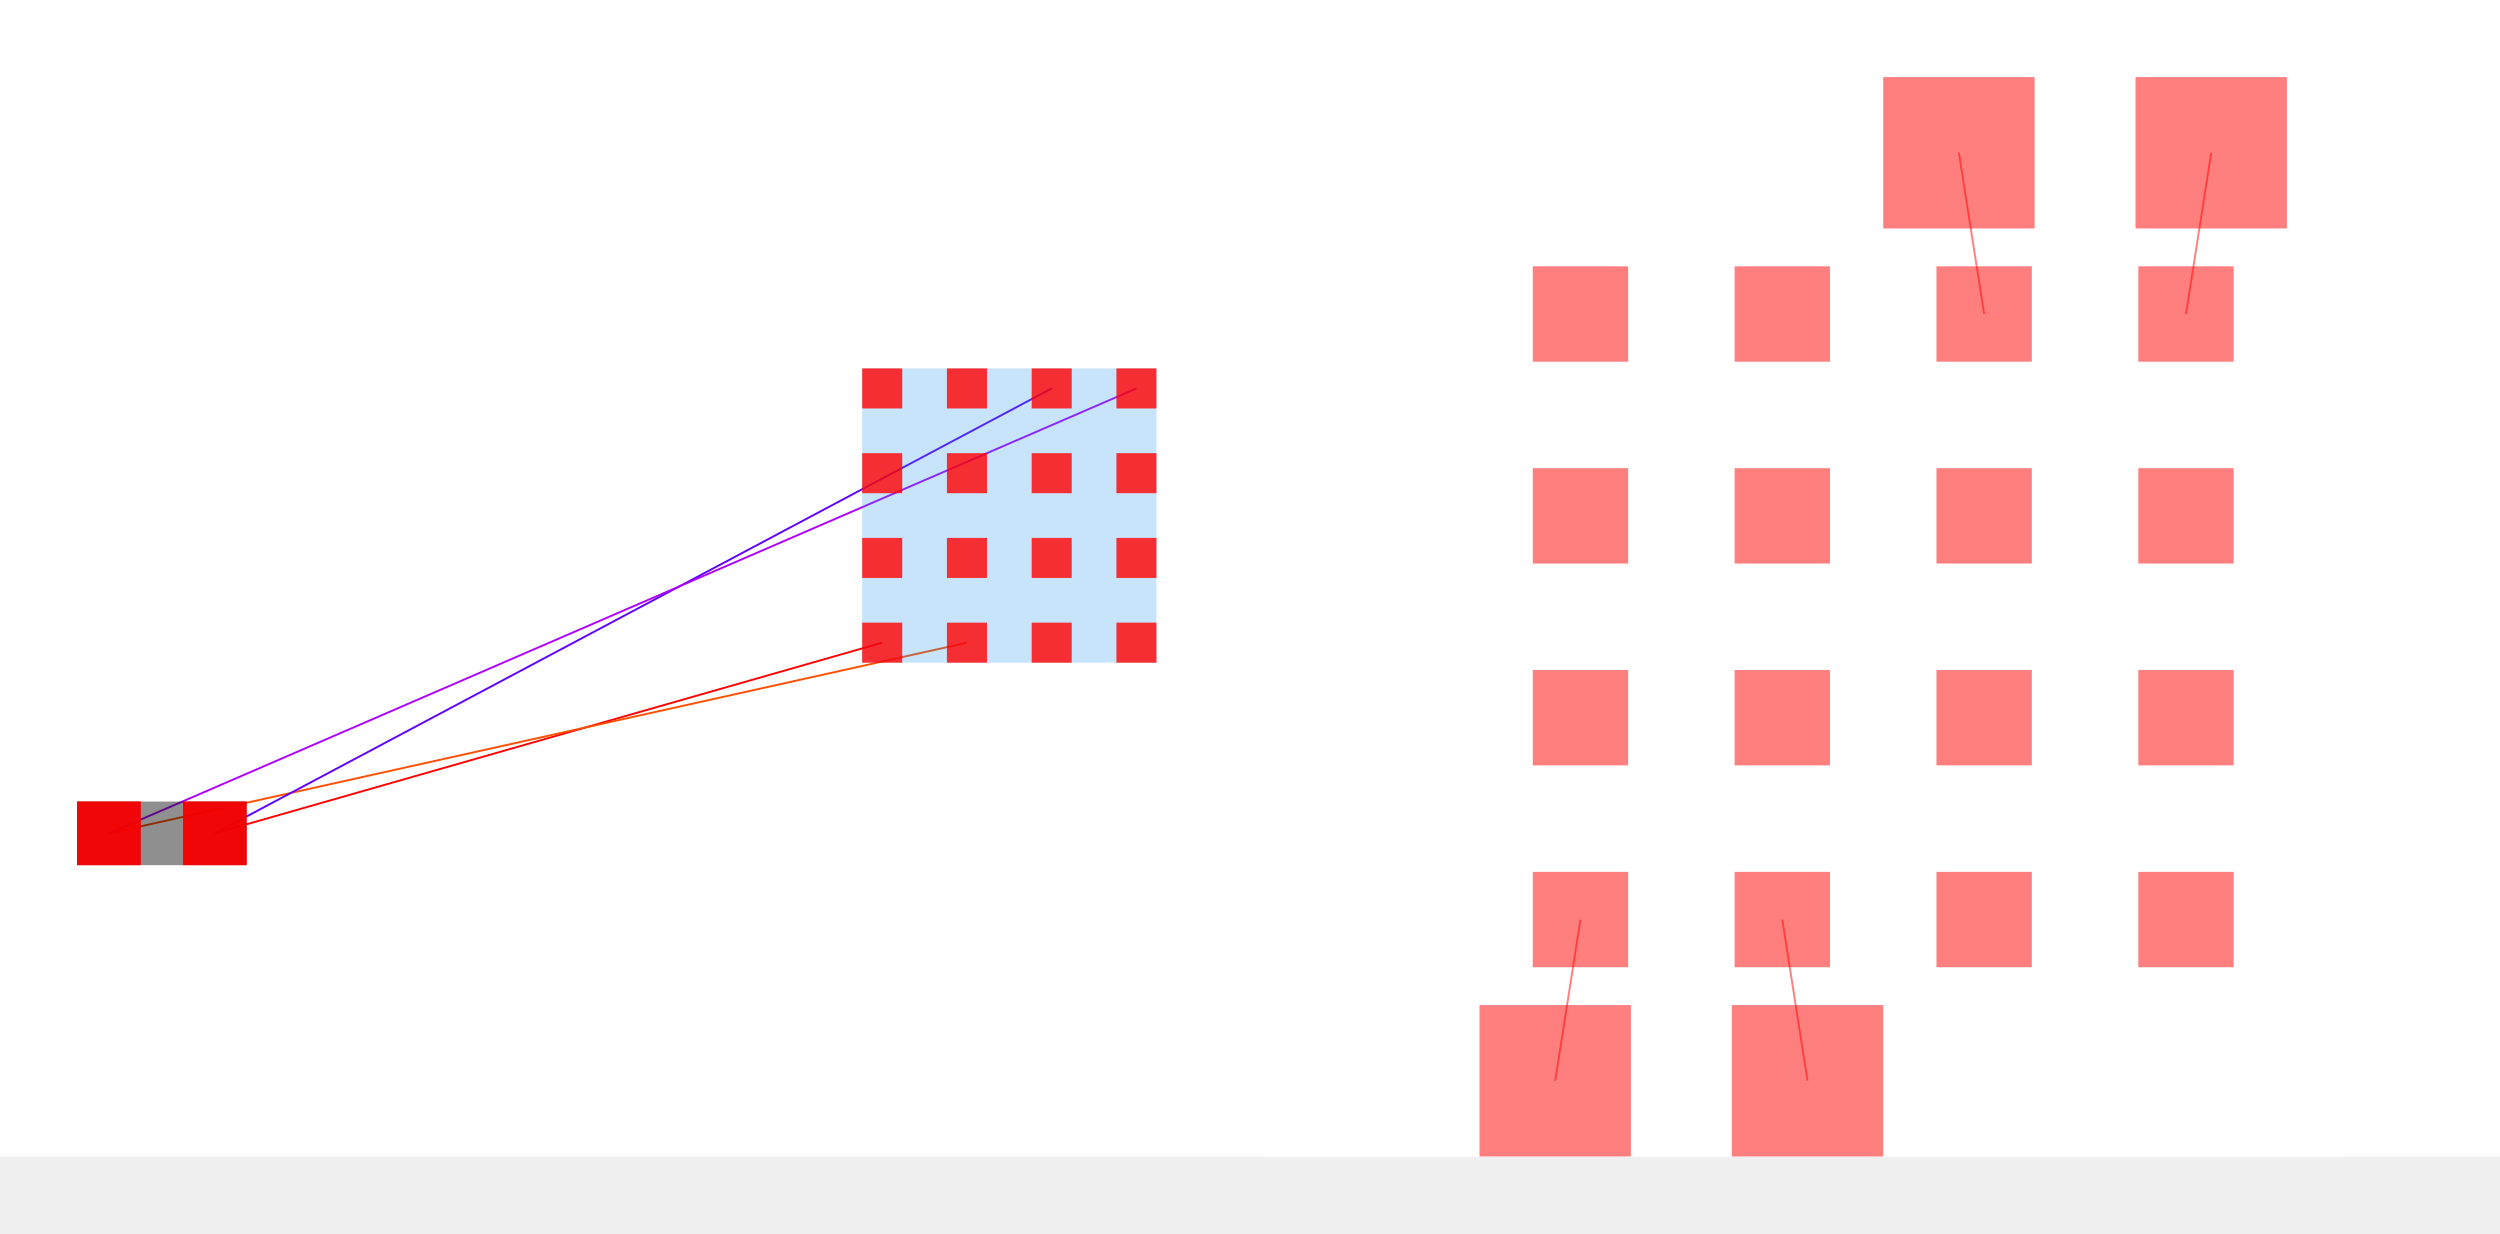
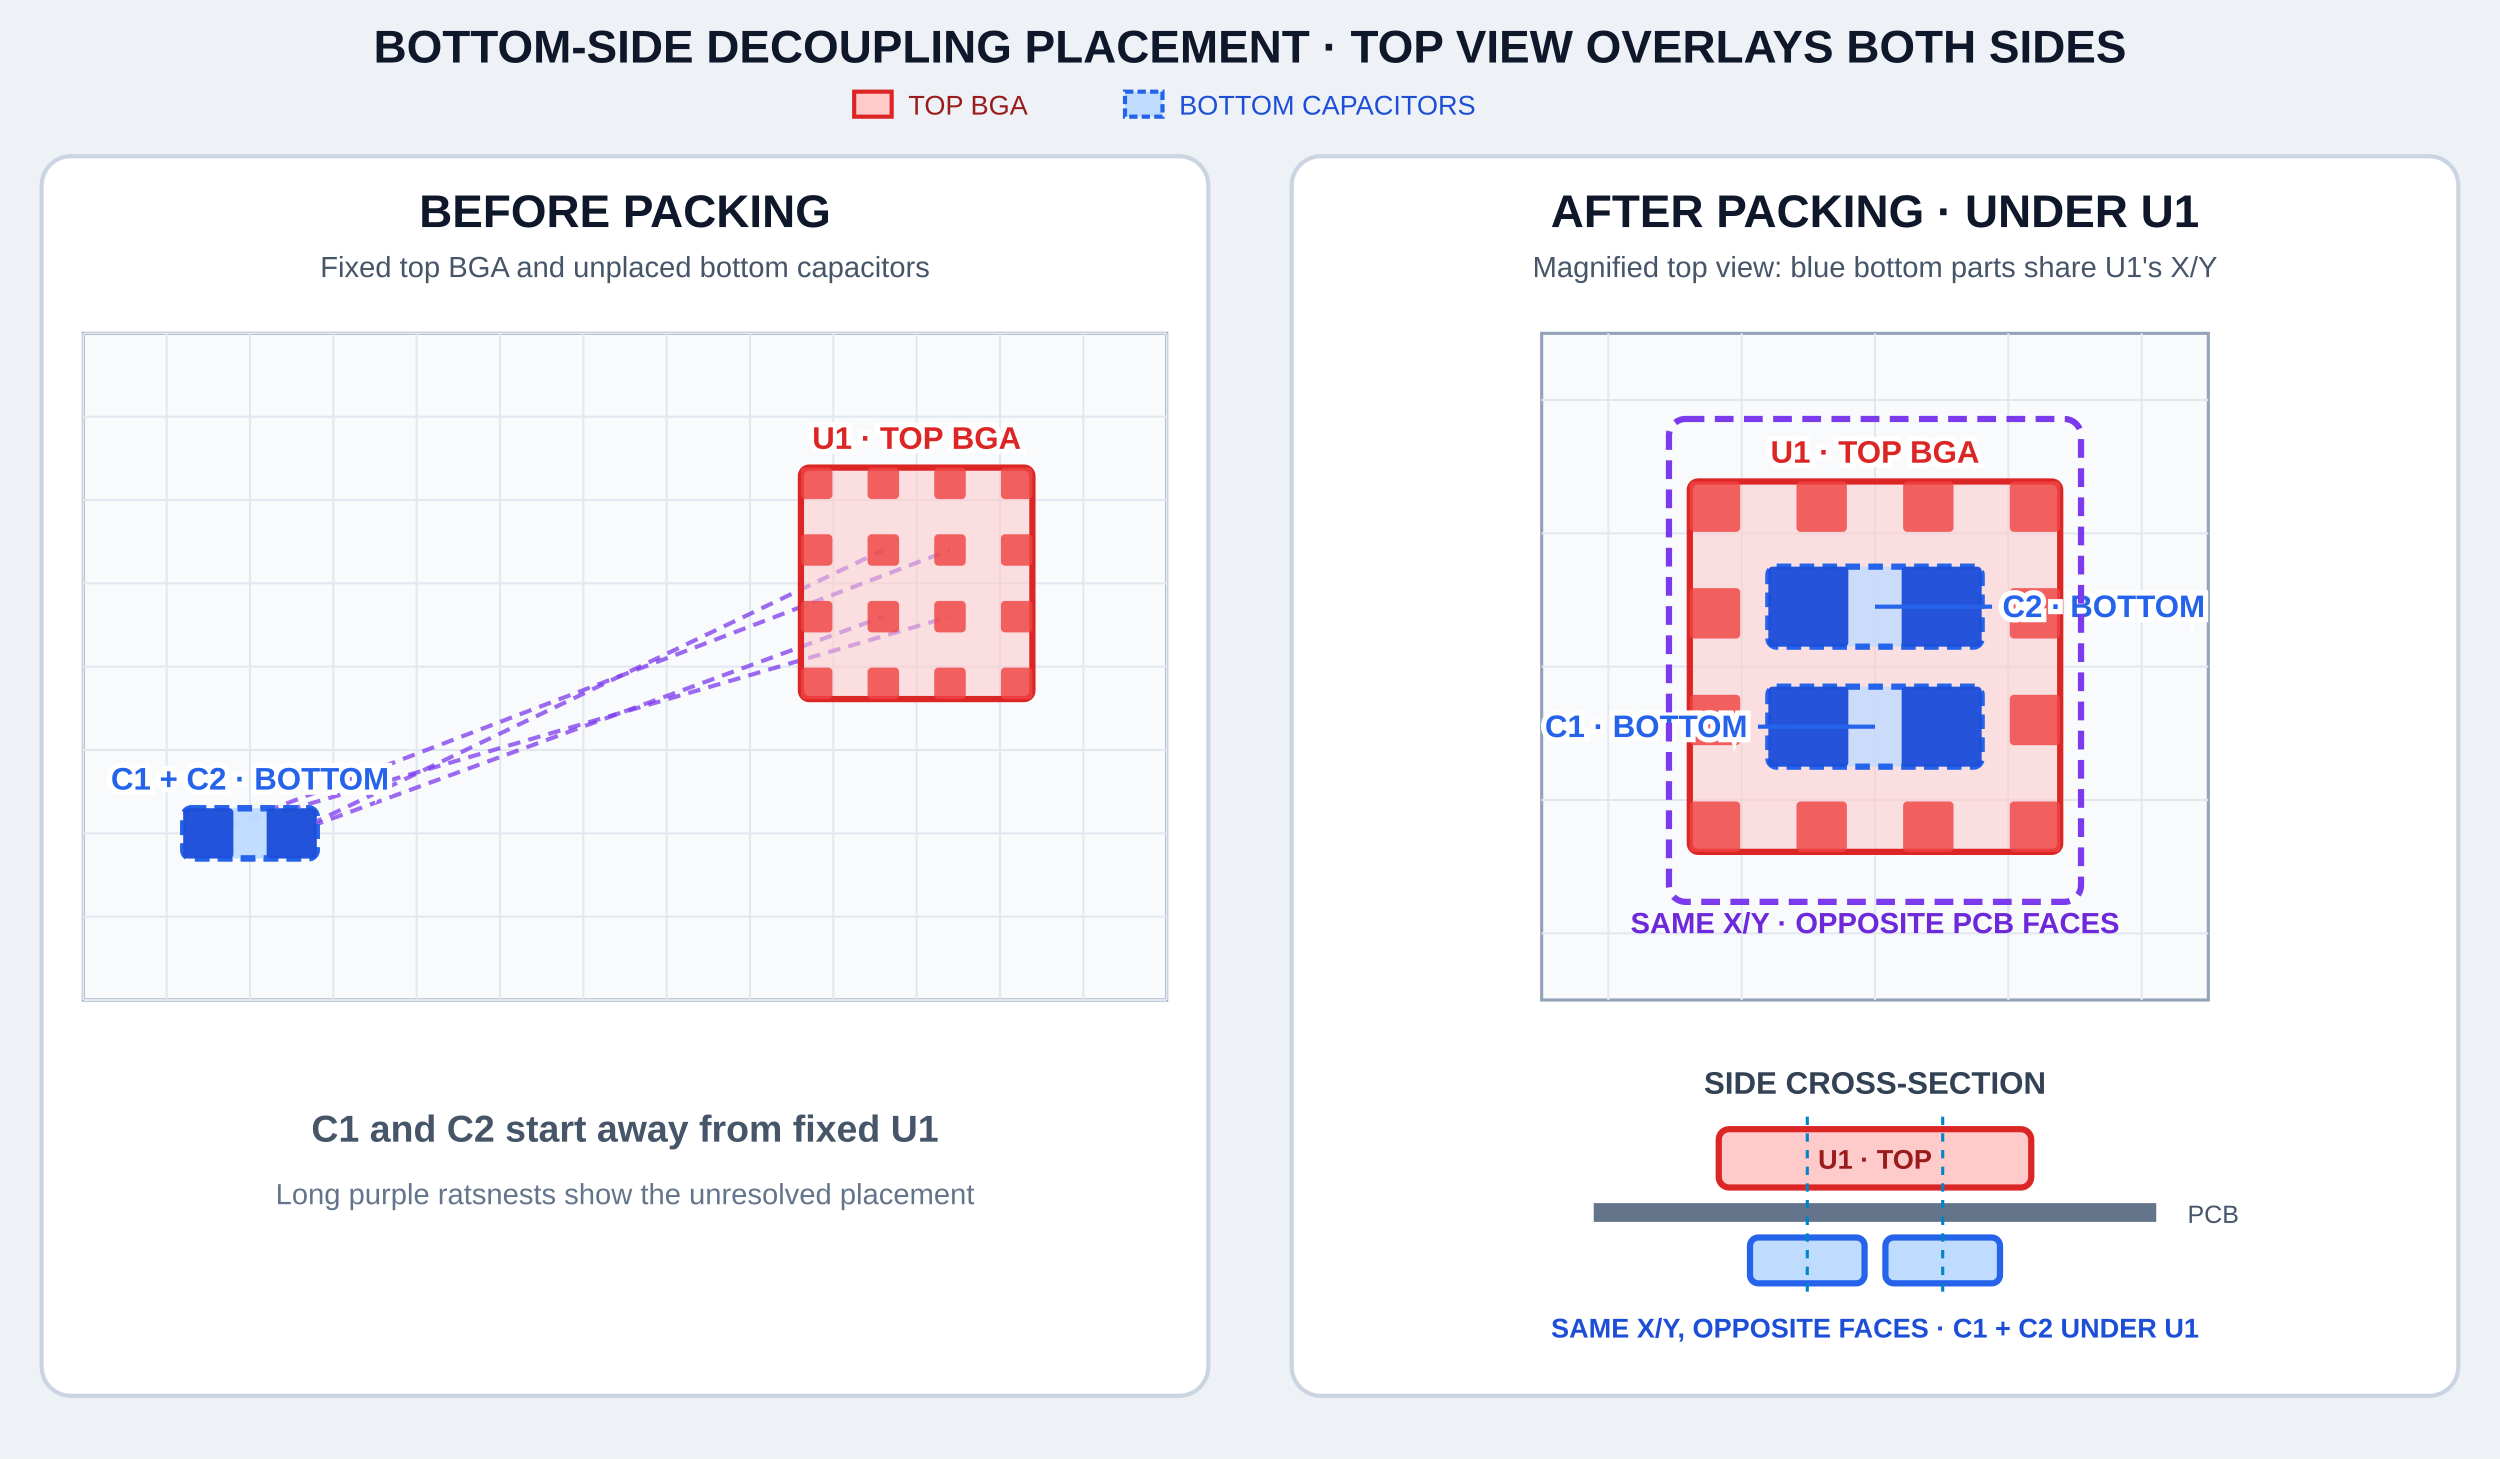
- <svg xmlns="http://www.w3.org/2000/svg" width="1216" height="600" viewBox="0 0 1216 600">
-   <g transform="translate(0, 0) scale(0.9375, 0.9375) translate(0, 0)">
-     <rect width="100%" height="100%" fill="white" />
-     <g>
-       <polyline data-points="6.8,1.7999999999999998 0.5,0" data-type="line" data-label="" points="457.706,333.437 111.45,432.368" fill="none" stroke="hsl(0, 100%, 50%)" stroke-width="1px" />
+ <svg xmlns="http://www.w3.org/2000/svg" width="1200" height="700" viewBox="0 0 1200 700">
+   <rect width="1200" height="700" fill="#eef2f7" />
+   <text x="600" y="30" text-anchor="middle" font-family="Arial, sans-serif" font-size="22" font-weight="700" fill="#0f172a">BOTTOM-SIDE DECOUPLING PLACEMENT · TOP VIEW OVERLAYS BOTH SIDES</text>
+   <g aria-label="legend">
+     <rect x="410" y="44" width="18" height="12" fill="#fecaca" stroke="#dc2626" stroke-width="2" />
+     <text x="436" y="55" font-family="Arial, sans-serif" font-size="13" fill="#991b1b">TOP BGA</text>
+     <rect x="540" y="44" width="18" height="12" fill="#bfdbfe" stroke="#2563eb" stroke-width="2" stroke-dasharray="4 2" />
+     <text x="566" y="55" font-family="Arial, sans-serif" font-size="13" fill="#1d4ed8">BOTTOM CAPACITORS</text>
+   </g>
+   <g data-panel="before">
+     <rect x="20" y="75" width="560" height="595" rx="14" fill="#ffffff" stroke="#cbd5e1" stroke-width="2" />
+     <text x="300" y="109" text-anchor="middle" font-family="Arial, sans-serif" font-size="22" font-weight="700" fill="#0f172a">BEFORE PACKING</text>
+     <text x="300" y="133" text-anchor="middle" font-family="Arial, sans-serif" font-size="14" fill="#475569">Fixed top BGA and unplaced bottom capacitors</text>
+     <rect x="40" y="160" width="520" height="320" fill="#f8fafc" stroke="#94a3b8" stroke-width="1.5" />
+     <line x1="40" y1="160" x2="40" y2="480" stroke="#e2e8f0" stroke-width="1" />
+     <line x1="80" y1="160" x2="80" y2="480" stroke="#e2e8f0" stroke-width="1" />
+     <line x1="120" y1="160" x2="120" y2="480" stroke="#e2e8f0" stroke-width="1" />
+     <line x1="160" y1="160" x2="160" y2="480" stroke="#e2e8f0" stroke-width="1" />
+     <line x1="200" y1="160" x2="200" y2="480" stroke="#e2e8f0" stroke-width="1" />
+     <line x1="240" y1="160" x2="240" y2="480" stroke="#e2e8f0" stroke-width="1" />
+     <line x1="280" y1="160" x2="280" y2="480" stroke="#e2e8f0" stroke-width="1" />
+     <line x1="320" y1="160" x2="320" y2="480" stroke="#e2e8f0" stroke-width="1" />
+     <line x1="360" y1="160" x2="360" y2="480" stroke="#e2e8f0" stroke-width="1" />
+     <line x1="400" y1="160" x2="400" y2="480" stroke="#e2e8f0" stroke-width="1" />
+     <line x1="440" y1="160" x2="440" y2="480" stroke="#e2e8f0" stroke-width="1" />
+     <line x1="480" y1="160" x2="480" y2="480" stroke="#e2e8f0" stroke-width="1" />
+     <line x1="520" y1="160" x2="520" y2="480" stroke="#e2e8f0" stroke-width="1" />
+     <line x1="560" y1="160" x2="560" y2="480" stroke="#e2e8f0" stroke-width="1" />
+     <line x1="40" y1="480" x2="560" y2="480" stroke="#e2e8f0" stroke-width="1" />
+     <line x1="40" y1="440" x2="560" y2="440" stroke="#e2e8f0" stroke-width="1" />
+     <line x1="40" y1="400" x2="560" y2="400" stroke="#e2e8f0" stroke-width="1" />
+     <line x1="40" y1="360" x2="560" y2="360" stroke="#e2e8f0" stroke-width="1" />
+     <line x1="40" y1="320" x2="560" y2="320" stroke="#e2e8f0" stroke-width="1" />
+     <line x1="40" y1="280" x2="560" y2="280" stroke="#e2e8f0" stroke-width="1" />
+     <line x1="40" y1="240" x2="560" y2="240" stroke="#e2e8f0" stroke-width="1" />
+     <line x1="40" y1="200" x2="560" y2="200" stroke="#e2e8f0" stroke-width="1" />
+     <line x1="40" y1="160" x2="560" y2="160" stroke="#e2e8f0" stroke-width="1" />
+     <line x1="140" y1="400" x2="424" y2="296" stroke="#7c3aed" stroke-width="2" stroke-dasharray="6 4" opacity="0.75" />
+     <line x1="100" y1="400" x2="456" y2="296" stroke="#7c3aed" stroke-width="2" stroke-dasharray="6 4" opacity="0.75" />
+     <line x1="140" y1="400" x2="424" y2="264" stroke="#7c3aed" stroke-width="2" stroke-dasharray="6 4" opacity="0.75" />
+     <line x1="100" y1="400" x2="456" y2="264" stroke="#7c3aed" stroke-width="2" stroke-dasharray="6 4" opacity="0.75" />
+     <g data-component-id="pcb_component_0" data-pcb-layer="top">
+       <rect x="384.441" y="224.441" width="111.118" height="111.118" rx="4" fill="#fecaca" fill-opacity="0.58" stroke="#dc2626" stroke-width="3" />
+       <rect x="384.441" y="320.441" width="15.118" height="15.118" rx="2" fill="#ef4444" fill-opacity="0.82" />
+       <rect x="416.441" y="320.441" width="15.118" height="15.118" rx="2" fill="#ef4444" fill-opacity="0.82" />
+       <rect x="448.441" y="320.441" width="15.118" height="15.118" rx="2" fill="#ef4444" fill-opacity="0.82" />
+       <rect x="480.441" y="320.441" width="15.118" height="15.118" rx="2" fill="#ef4444" fill-opacity="0.82" />
+       <rect x="384.441" y="288.441" width="15.118" height="15.118" rx="2" fill="#ef4444" fill-opacity="0.82" />
+       <rect x="416.441" y="288.441" width="15.118" height="15.118" rx="2" fill="#ef4444" fill-opacity="0.82" />
+       <rect x="448.441" y="288.441" width="15.118" height="15.118" rx="2" fill="#ef4444" fill-opacity="0.82" />
+       <rect x="480.441" y="288.441" width="15.118" height="15.118" rx="2" fill="#ef4444" fill-opacity="0.82" />
+       <rect x="384.441" y="256.441" width="15.118" height="15.118" rx="2" fill="#ef4444" fill-opacity="0.82" />
+       <rect x="416.441" y="256.441" width="15.118" height="15.118" rx="2" fill="#ef4444" fill-opacity="0.82" />
+       <rect x="448.441" y="256.441" width="15.118" height="15.118" rx="2" fill="#ef4444" fill-opacity="0.82" />
+       <rect x="480.441" y="256.441" width="15.118" height="15.118" rx="2" fill="#ef4444" fill-opacity="0.82" />
+       <rect x="384.441" y="224.441" width="15.118" height="15.118" rx="2" fill="#ef4444" fill-opacity="0.82" />
+       <rect x="416.441" y="224.441" width="15.118" height="15.118" rx="2" fill="#ef4444" fill-opacity="0.82" />
+       <rect x="448.441" y="224.441" width="15.118" height="15.118" rx="2" fill="#ef4444" fill-opacity="0.82" />
+       <rect x="480.441" y="224.441" width="15.118" height="15.118" rx="2" fill="#ef4444" fill-opacity="0.82" />
+       <text x="440" y="215.441" text-anchor="middle" font-family="Arial, sans-serif" font-size="15" font-weight="700" fill="#dc2626" paint-order="stroke" stroke="#ffffff" stroke-width="5">U1 · TOP BGA</text>
+     </g>
+     <g data-component-id="pcb_component_1" data-pcb-layer="bottom">
+       <rect x="88" y="388" width="64" height="24" rx="4" fill="#bfdbfe" fill-opacity="0.82" stroke="#2563eb" stroke-width="3" stroke-dasharray="7 4" />
+       <rect x="128" y="388" width="24" height="24" rx="2" fill="#1d4ed8" fill-opacity="0.95" />
+       <rect x="88" y="388" width="24" height="24" rx="2" fill="#1d4ed8" fill-opacity="0.95" />
+       <text x="120" y="379" text-anchor="middle" font-family="Arial, sans-serif" font-size="15" font-weight="700" fill="#2563eb" paint-order="stroke" stroke="#ffffff" stroke-width="5">C1 + C2 · BOTTOM</text>
+     </g>
+     <g data-component-id="pcb_component_2" data-pcb-layer="bottom">
+       <rect x="88" y="388" width="64" height="24" rx="4" fill="#bfdbfe" fill-opacity="0.82" stroke="#2563eb" stroke-width="3" stroke-dasharray="7 4" />
+       <rect x="128" y="388" width="24" height="24" rx="2" fill="#1d4ed8" fill-opacity="0.95" />
+       <rect x="88" y="388" width="24" height="24" rx="2" fill="#1d4ed8" fill-opacity="0.95" />
    </g>
    <g>
-       <polyline data-points="7.6,1.7999999999999998 -0.5,0" data-type="line" data-label="" points="501.675,333.437 56.488,432.368" fill="none" stroke="hsl(18.75, 100%, 50%)" stroke-width="1px" />
-     </g>
-     <g>
-       <polyline data-points="8.4,4.2 0.5,0" data-type="line" data-label="" points="545.645,201.53 111.45,432.368" fill="none" stroke="hsl(262.5, 100%, 50%)" stroke-width="1px" />
-     </g>
-     <g>
-       <polyline data-points="9.2,4.2 -0.5,0" data-type="line" data-label="" points="589.614,201.53 56.488,432.368" fill="none" stroke="hsl(281.25, 100%, 50%)" stroke-width="1px" />
-     </g>
-     <g>
-       <rect data-type="rect" data-label="pcb_component_0 ccwRotationOffset: 0.0°" data-x="8" data-y="3" x="447.32" y="191.144" width="152.68" height="152.68" fill="rgba(33, 150, 243, 0.25)" stroke="rgba(33, 150, 243, 0.6)" stroke-width="0.018" />
-     </g>
-     <g>
-       <rect data-type="rect" data-label="pcb_smtpad_0 connectivity_net0" data-x="6.8" data-y="1.7999999999999998" x="447.32" y="323.051" width="20.773" height="20.773" fill="rgba(255,0,0,0.8)" stroke="black" stroke-width="0.018" />
-     </g>
-     <g>
-       <rect data-type="rect" data-label="pcb_smtpad_1 connectivity_net1" data-x="7.6" data-y="1.7999999999999998" x="491.289" y="323.051" width="20.773" height="20.773" fill="rgba(255,0,0,0.8)" stroke="black" stroke-width="0.018" />
-     </g>
-     <g>
-       <rect data-type="rect" data-label="pcb_smtpad_2 unnamed0" data-x="8.4" data-y="1.7999999999999998" x="535.258" y="323.051" width="20.773" height="20.773" fill="rgba(255,0,0,0.8)" stroke="black" stroke-width="0.018" />
-     </g>
-     <g>
-       <rect data-type="rect" data-label="pcb_smtpad_3 unnamed1" data-x="9.2" data-y="1.7999999999999998" x="579.227" y="323.051" width="20.773" height="20.773" fill="rgba(255,0,0,0.8)" stroke="black" stroke-width="0.018" />
-     </g>
-     <g>
-       <rect data-type="rect" data-label="pcb_smtpad_4 unnamed2" data-x="6.8" data-y="2.6" x="447.32" y="279.082" width="20.773" height="20.773" fill="rgba(255,0,0,0.8)" stroke="black" stroke-width="0.018" />
-     </g>
-     <g>
-       <rect data-type="rect" data-label="pcb_smtpad_5 unnamed3" data-x="7.6" data-y="2.6" x="491.289" y="279.082" width="20.773" height="20.773" fill="rgba(255,0,0,0.8)" stroke="black" stroke-width="0.018" />
-     </g>
-     <g>
-       <rect data-type="rect" data-label="pcb_smtpad_6 unnamed4" data-x="8.4" data-y="2.6" x="535.258" y="279.082" width="20.773" height="20.773" fill="rgba(255,0,0,0.8)" stroke="black" stroke-width="0.018" />
-     </g>
-     <g>
-       <rect data-type="rect" data-label="pcb_smtpad_7 unnamed5" data-x="9.2" data-y="2.6" x="579.227" y="279.082" width="20.773" height="20.773" fill="rgba(255,0,0,0.8)" stroke="black" stroke-width="0.018" />
-     </g>
-     <g>
-       <rect data-type="rect" data-label="pcb_smtpad_8 unnamed6" data-x="6.8" data-y="3.4" x="447.32" y="235.113" width="20.773" height="20.773" fill="rgba(255,0,0,0.8)" stroke="black" stroke-width="0.018" />
-     </g>
-     <g>
-       <rect data-type="rect" data-label="pcb_smtpad_9 unnamed7" data-x="7.6" data-y="3.4" x="491.289" y="235.113" width="20.773" height="20.773" fill="rgba(255,0,0,0.8)" stroke="black" stroke-width="0.018" />
-     </g>
-     <g>
-       <rect data-type="rect" data-label="pcb_smtpad_10 unnamed8" data-x="8.4" data-y="3.4" x="535.258" y="235.113" width="20.773" height="20.773" fill="rgba(255,0,0,0.8)" stroke="black" stroke-width="0.018" />
-     </g>
-     <g>
-       <rect data-type="rect" data-label="pcb_smtpad_11 unnamed9" data-x="9.2" data-y="3.4" x="579.227" y="235.113" width="20.773" height="20.773" fill="rgba(255,0,0,0.8)" stroke="black" stroke-width="0.018" />
-     </g>
-     <g>
-       <rect data-type="rect" data-label="pcb_smtpad_12 unnamed10" data-x="6.8" data-y="4.2" x="447.32" y="191.144" width="20.773" height="20.773" fill="rgba(255,0,0,0.8)" stroke="black" stroke-width="0.018" />
-     </g>
-     <g>
-       <rect data-type="rect" data-label="pcb_smtpad_13 unnamed11" data-x="7.6" data-y="4.2" x="491.289" y="191.144" width="20.773" height="20.773" fill="rgba(255,0,0,0.8)" stroke="black" stroke-width="0.018" />
-     </g>
-     <g>
-       <rect data-type="rect" data-label="pcb_smtpad_14 connectivity_net2" data-x="8.4" data-y="4.2" x="535.258" y="191.144" width="20.773" height="20.773" fill="rgba(255,0,0,0.8)" stroke="black" stroke-width="0.018" />
-     </g>
-     <g>
-       <rect data-type="rect" data-label="pcb_smtpad_15 connectivity_net3" data-x="9.2" data-y="4.2" x="579.227" y="191.144" width="20.773" height="20.773" fill="rgba(255,0,0,0.8)" stroke="black" stroke-width="0.018" />
-     </g>
-     <g>
-       <rect data-type="rect" data-label="pcb_component_1 ccwRotationOffset: 0.0°" data-x="0" data-y="0" x="40" y="415.879" width="87.938" height="32.977" fill="rgba(0,0,0,0.25)" stroke="black" stroke-width="0.018" />
-     </g>
-     <g>
-       <rect data-type="rect" data-label="pcb_smtpad_16 connectivity_net0" data-x="0.5" data-y="0" x="94.961" y="415.879" width="32.977" height="32.977" fill="rgba(255,0,0,0.8)" stroke="black" stroke-width="0.018" />
-     </g>
-     <g>
-       <rect data-type="rect" data-label="pcb_smtpad_17 connectivity_net1" data-x="-0.5" data-y="0" x="40" y="415.879" width="32.977" height="32.977" fill="rgba(255,0,0,0.8)" stroke="black" stroke-width="0.018" />
-     </g>
-     <g>
-       <rect data-type="rect" data-label="pcb_component_2 ccwRotationOffset: 0.0°" data-x="0" data-y="0" x="40" y="415.879" width="87.938" height="32.977" fill="rgba(0,0,0,0.25)" stroke="black" stroke-width="0.018" />
-     </g>
-     <g>
-       <rect data-type="rect" data-label="pcb_smtpad_18 connectivity_net2" data-x="0.5" data-y="0" x="94.961" y="415.879" width="32.977" height="32.977" fill="rgba(255,0,0,0.8)" stroke="black" stroke-width="0.018" />
-     </g>
-     <g>
-       <rect data-type="rect" data-label="pcb_smtpad_19 connectivity_net3" data-x="-0.5" data-y="0" x="40" y="415.879" width="32.977" height="32.977" fill="rgba(255,0,0,0.8)" stroke="black" stroke-width="0.018" />
-     </g>
-     <g id="crosshair" style="display: none">
-       <line id="crosshair-h" y1="0" y2="640" stroke="#666" stroke-width="0.5" />
-       <line id="crosshair-v" x1="0" x2="640" stroke="#666" stroke-width="0.5" />
-       <text id="coordinates" font-family="monospace" font-size="12" fill="#666" />
+       <text x="300" y="548" text-anchor="middle" font-family="Arial, sans-serif" font-size="18" font-weight="700" fill="#475569">C1 and C2 start away from fixed U1</text>
+       <text x="300" y="578" text-anchor="middle" font-family="Arial, sans-serif" font-size="14" fill="#64748b">Long purple ratsnests show the unresolved placement</text>
    </g>
  </g>
-   <g transform="translate(616, 0) scale(0.9375, 0.9375) translate(0, 0)">
-     <rect width="100%" height="100%" fill="white" />
-     <g>
-       <polyline data-points="6.8,1.7999999999999998 6.699999999999999,1.1610236220472439" data-type="line" data-label="" points="162.916,477.084 149.825,560.729" fill="none" stroke="hsl(0, 100%, 50%, 0.5)" stroke-width="1px" />
+   <g data-panel="after">
+     <rect x="620" y="75" width="560" height="595" rx="14" fill="#ffffff" stroke="#cbd5e1" stroke-width="2" />
+     <text x="900" y="109" text-anchor="middle" font-family="Arial, sans-serif" font-size="22" font-weight="700" fill="#0f172a">AFTER PACKING · UNDER U1</text>
+     <text x="900" y="133" text-anchor="middle" font-family="Arial, sans-serif" font-size="14" fill="#475569">Magnified top view: blue bottom parts share U1's X/Y</text>
+     <rect x="740" y="160" width="320" height="320" fill="#f8fafc" stroke="#94a3b8" stroke-width="1.5" />
+     <line x1="772" y1="160" x2="772" y2="480" stroke="#e2e8f0" stroke-width="1" />
+     <line x1="836" y1="160" x2="836" y2="480" stroke="#e2e8f0" stroke-width="1" />
+     <line x1="900" y1="160" x2="900" y2="480" stroke="#e2e8f0" stroke-width="1" />
+     <line x1="964" y1="160" x2="964" y2="480" stroke="#e2e8f0" stroke-width="1" />
+     <line x1="1028" y1="160" x2="1028" y2="480" stroke="#e2e8f0" stroke-width="1" />
+     <line x1="740" y1="448" x2="1060" y2="448" stroke="#e2e8f0" stroke-width="1" />
+     <line x1="740" y1="384" x2="1060" y2="384" stroke="#e2e8f0" stroke-width="1" />
+     <line x1="740" y1="320" x2="1060" y2="320" stroke="#e2e8f0" stroke-width="1" />
+     <line x1="740" y1="256" x2="1060" y2="256" stroke="#e2e8f0" stroke-width="1" />
+     <line x1="740" y1="192" x2="1060" y2="192" stroke="#e2e8f0" stroke-width="1" />
+     <g data-component-id="pcb_component_0" data-pcb-layer="top">
+       <rect x="811.106" y="231.106" width="177.789" height="177.789" rx="4" fill="#fecaca" fill-opacity="0.58" stroke="#dc2626" stroke-width="3" />
+       <rect x="811.106" y="384.706" width="24.189" height="24.189" rx="2" fill="#ef4444" fill-opacity="0.82" />
+       <rect x="862.306" y="384.706" width="24.189" height="24.189" rx="2" fill="#ef4444" fill-opacity="0.82" />
+       <rect x="913.506" y="384.706" width="24.189" height="24.189" rx="2" fill="#ef4444" fill-opacity="0.82" />
+       <rect x="964.706" y="384.706" width="24.189" height="24.189" rx="2" fill="#ef4444" fill-opacity="0.82" />
+       <rect x="811.106" y="333.506" width="24.189" height="24.189" rx="2" fill="#ef4444" fill-opacity="0.82" />
+       <rect x="862.306" y="333.506" width="24.189" height="24.189" rx="2" fill="#ef4444" fill-opacity="0.82" />
+       <rect x="913.506" y="333.506" width="24.189" height="24.189" rx="2" fill="#ef4444" fill-opacity="0.82" />
+       <rect x="964.706" y="333.506" width="24.189" height="24.189" rx="2" fill="#ef4444" fill-opacity="0.82" />
+       <rect x="811.106" y="282.306" width="24.189" height="24.189" rx="2" fill="#ef4444" fill-opacity="0.82" />
+       <rect x="862.306" y="282.306" width="24.189" height="24.189" rx="2" fill="#ef4444" fill-opacity="0.82" />
+       <rect x="913.506" y="282.306" width="24.189" height="24.189" rx="2" fill="#ef4444" fill-opacity="0.82" />
+       <rect x="964.706" y="282.306" width="24.189" height="24.189" rx="2" fill="#ef4444" fill-opacity="0.82" />
+       <rect x="811.106" y="231.106" width="24.189" height="24.189" rx="2" fill="#ef4444" fill-opacity="0.82" />
+       <rect x="862.306" y="231.106" width="24.189" height="24.189" rx="2" fill="#ef4444" fill-opacity="0.82" />
+       <rect x="913.506" y="231.106" width="24.189" height="24.189" rx="2" fill="#ef4444" fill-opacity="0.82" />
+       <rect x="964.706" y="231.106" width="24.189" height="24.189" rx="2" fill="#ef4444" fill-opacity="0.82" />
+       <text x="900" y="222.106" text-anchor="middle" font-family="Arial, sans-serif" font-size="15" font-weight="700" fill="#dc2626" paint-order="stroke" stroke="#ffffff" stroke-width="5">U1 · TOP BGA</text>
    </g>
-     <g>
-       <polyline data-points="7.6,1.7999999999999998 7.699999999999999,1.1610236220472439" data-type="line" data-label="" points="267.639,477.084 280.729,560.729" fill="none" stroke="hsl(0, 100%, 50%, 0.5)" stroke-width="1px" />
+     <g data-component-id="pcb_component_1" data-pcb-layer="bottom">
+       <rect x="848.8" y="329.6" width="102.4" height="38.4" rx="4" fill="#bfdbfe" fill-opacity="0.82" stroke="#2563eb" stroke-width="3" stroke-dasharray="7 4" />
+       <rect x="848.8" y="329.6" width="38.4" height="38.4" rx="2" fill="#1d4ed8" fill-opacity="0.95" />
+       <rect x="912.8" y="329.6" width="38.4" height="38.4" rx="2" fill="#1d4ed8" fill-opacity="0.95" />
+       <line x1="843.8" y1="348.8" x2="900" y2="348.8" stroke="#2563eb" stroke-width="2" />
+       <text x="838.8" y="353.8" text-anchor="end" font-family="Arial, sans-serif" font-size="15" font-weight="700" fill="#2563eb" paint-order="stroke" stroke="#ffffff" stroke-width="5">C1 · BOTTOM</text>
    </g>
-     <g>
-       <polyline data-points="8.4,4.2 8.3,4.838976377952756" data-type="line" data-label="" points="372.361,162.916 359.271,79.271" fill="none" stroke="hsl(0, 100%, 50%, 0.5)" stroke-width="1px" />
+     <g data-component-id="pcb_component_2" data-pcb-layer="bottom">
+       <rect x="848.8" y="272" width="102.4" height="38.4" rx="4" fill="#bfdbfe" fill-opacity="0.82" stroke="#2563eb" stroke-width="3" stroke-dasharray="7 4" />
+       <rect x="848.8" y="272" width="38.4" height="38.4" rx="2" fill="#1d4ed8" fill-opacity="0.95" />
+       <rect x="912.8" y="272" width="38.4" height="38.4" rx="2" fill="#1d4ed8" fill-opacity="0.95" />
+       <line x1="900" y1="291.2" x2="956.2" y2="291.2" stroke="#2563eb" stroke-width="2" />
+       <text x="961.2" y="296.2" text-anchor="start" font-family="Arial, sans-serif" font-size="15" font-weight="700" fill="#2563eb" paint-order="stroke" stroke="#ffffff" stroke-width="5">C2 · BOTTOM</text>
    </g>
-     <g>
-       <polyline data-points="9.2,4.2 9.3,4.838976377952756" data-type="line" data-label="" points="477.084,162.916 490.175,79.271" fill="none" stroke="hsl(0, 100%, 50%, 0.5)" stroke-width="1px" />
-     </g>
-     <g>
-       <rect data-type="rect" data-label="" data-x="6.8" data-y="1.7999999999999998" x="138.178" y="452.347" width="49.475" height="49.475" fill="rgba(255,0,0,0.5)" stroke="black" stroke-width="0.008" />
-     </g>
-     <g>
-       <rect data-type="rect" data-label="" data-x="7.6" data-y="1.7999999999999998" x="242.901" y="452.347" width="49.475" height="49.475" fill="rgba(255,0,0,0.5)" stroke="black" stroke-width="0.008" />
-     </g>
-     <g>
-       <rect data-type="rect" data-label="" data-x="8.4" data-y="1.7999999999999998" x="347.624" y="452.347" width="49.475" height="49.475" fill="rgba(255,0,0,0.5)" stroke="black" stroke-width="0.008" />
-     </g>
-     <g>
-       <rect data-type="rect" data-label="" data-x="9.2" data-y="1.7999999999999998" x="452.347" y="452.347" width="49.475" height="49.475" fill="rgba(255,0,0,0.5)" stroke="black" stroke-width="0.008" />
-     </g>
-     <g>
-       <rect data-type="rect" data-label="" data-x="6.8" data-y="2.6" x="138.178" y="347.624" width="49.475" height="49.475" fill="rgba(255,0,0,0.5)" stroke="black" stroke-width="0.008" />
-     </g>
-     <g>
-       <rect data-type="rect" data-label="" data-x="7.6" data-y="2.6" x="242.901" y="347.624" width="49.475" height="49.475" fill="rgba(255,0,0,0.5)" stroke="black" stroke-width="0.008" />
-     </g>
-     <g>
-       <rect data-type="rect" data-label="" data-x="8.4" data-y="2.6" x="347.624" y="347.624" width="49.475" height="49.475" fill="rgba(255,0,0,0.5)" stroke="black" stroke-width="0.008" />
-     </g>
-     <g>
-       <rect data-type="rect" data-label="" data-x="9.2" data-y="2.6" x="452.347" y="347.624" width="49.475" height="49.475" fill="rgba(255,0,0,0.5)" stroke="black" stroke-width="0.008" />
-     </g>
-     <g>
-       <rect data-type="rect" data-label="" data-x="6.8" data-y="3.4" x="138.178" y="242.901" width="49.475" height="49.475" fill="rgba(255,0,0,0.5)" stroke="black" stroke-width="0.008" />
-     </g>
-     <g>
-       <rect data-type="rect" data-label="" data-x="7.6" data-y="3.4" x="242.901" y="242.901" width="49.475" height="49.475" fill="rgba(255,0,0,0.5)" stroke="black" stroke-width="0.008" />
-     </g>
-     <g>
-       <rect data-type="rect" data-label="" data-x="8.4" data-y="3.4" x="347.624" y="242.901" width="49.475" height="49.475" fill="rgba(255,0,0,0.5)" stroke="black" stroke-width="0.008" />
-     </g>
-     <g>
-       <rect data-type="rect" data-label="" data-x="9.2" data-y="3.4" x="452.347" y="242.901" width="49.475" height="49.475" fill="rgba(255,0,0,0.5)" stroke="black" stroke-width="0.008" />
-     </g>
-     <g>
-       <rect data-type="rect" data-label="" data-x="6.8" data-y="4.2" x="138.178" y="138.178" width="49.475" height="49.475" fill="rgba(255,0,0,0.5)" stroke="black" stroke-width="0.008" />
-     </g>
-     <g>
-       <rect data-type="rect" data-label="" data-x="7.6" data-y="4.2" x="242.901" y="138.178" width="49.475" height="49.475" fill="rgba(255,0,0,0.5)" stroke="black" stroke-width="0.008" />
-     </g>
-     <g>
-       <rect data-type="rect" data-label="" data-x="8.4" data-y="4.2" x="347.624" y="138.178" width="49.475" height="49.475" fill="rgba(255,0,0,0.5)" stroke="black" stroke-width="0.008" />
-     </g>
-     <g>
-       <rect data-type="rect" data-label="" data-x="9.2" data-y="4.2" x="452.347" y="138.178" width="49.475" height="49.475" fill="rgba(255,0,0,0.5)" stroke="black" stroke-width="0.008" />
-     </g>
-     <g>
-       <rect data-type="rect" data-label="" data-x="6.699999999999999" data-y="1.1610236220472439" x="110.554" y="521.458" width="78.542" height="78.542" fill="rgba(255,0,0,0.5)" stroke="black" stroke-width="0.008" />
-     </g>
-     <g>
-       <rect data-type="rect" data-label="" data-x="7.699999999999999" data-y="1.1610236220472439" x="241.458" y="521.458" width="78.542" height="78.542" fill="rgba(255,0,0,0.5)" stroke="black" stroke-width="0.008" />
-     </g>
-     <g>
-       <rect data-type="rect" data-label="" data-x="8.3" data-y="4.838976377952756" x="320" y="40" width="78.542" height="78.542" fill="rgba(255,0,0,0.5)" stroke="black" stroke-width="0.008" />
-     </g>
-     <g>
-       <rect data-type="rect" data-label="" data-x="9.3" data-y="4.838976377952756" x="450.904" y="40" width="78.542" height="78.542" fill="rgba(255,0,0,0.5)" stroke="black" stroke-width="0.008" />
-     </g>
-     <g id="crosshair__stack1" style="display: none">
-       <line id="crosshair-h__stack1" y1="0" y2="640" stroke="#666" stroke-width="0.5" />
-       <line id="crosshair-v__stack1" x1="0" x2="640" stroke="#666" stroke-width="0.5" />
-       <text id="coordinates__stack1" font-family="monospace" font-size="12" fill="#666" />
+     <rect x="801.106" y="201.106" width="197.789" height="231.789" rx="8" fill="none" stroke="#7c3aed" stroke-width="3" stroke-dasharray="9 5" />
+     <text x="900" y="447.894" text-anchor="middle" font-family="Arial, sans-serif" font-size="14" font-weight="700" fill="#6d28d9">SAME X/Y · OPPOSITE PCB FACES</text>
+     <g aria-label="cross-section">
+       <text x="900" y="525" text-anchor="middle" font-family="Arial, sans-serif" font-size="15" font-weight="700" fill="#334155">SIDE CROSS-SECTION</text>
+       <line x1="765" y1="582" x2="1035" y2="582" stroke="#64748b" stroke-width="9" />
+       <text x="1050" y="587" font-family="Arial, sans-serif" font-size="12" fill="#475569">PCB</text>
+       <rect x="825" y="542" width="150" height="28" rx="5" fill="#fecaca" stroke="#dc2626" stroke-width="3" />
+       <text x="900" y="561" text-anchor="middle" font-family="Arial, sans-serif" font-size="13" font-weight="700" fill="#991b1b">U1 · TOP</text>
+       <rect x="840" y="594" width="55" height="22" rx="4" fill="#bfdbfe" stroke="#2563eb" stroke-width="3" />
+       <rect x="905" y="594" width="55" height="22" rx="4" fill="#bfdbfe" stroke="#2563eb" stroke-width="3" />
+       <line x1="867.5" y1="536" x2="867.5" y2="622" stroke="#0284c7" stroke-width="1.5" stroke-dasharray="4 4" />
+       <line x1="932.5" y1="536" x2="932.5" y2="622" stroke="#0284c7" stroke-width="1.5" stroke-dasharray="4 4" />
+       <text x="900" y="642" text-anchor="middle" font-family="Arial, sans-serif" font-size="13" font-weight="700" fill="#1d4ed8">SAME X/Y, OPPOSITE FACES · C1 + C2 UNDER U1</text>
    </g>
  </g>
</svg>
